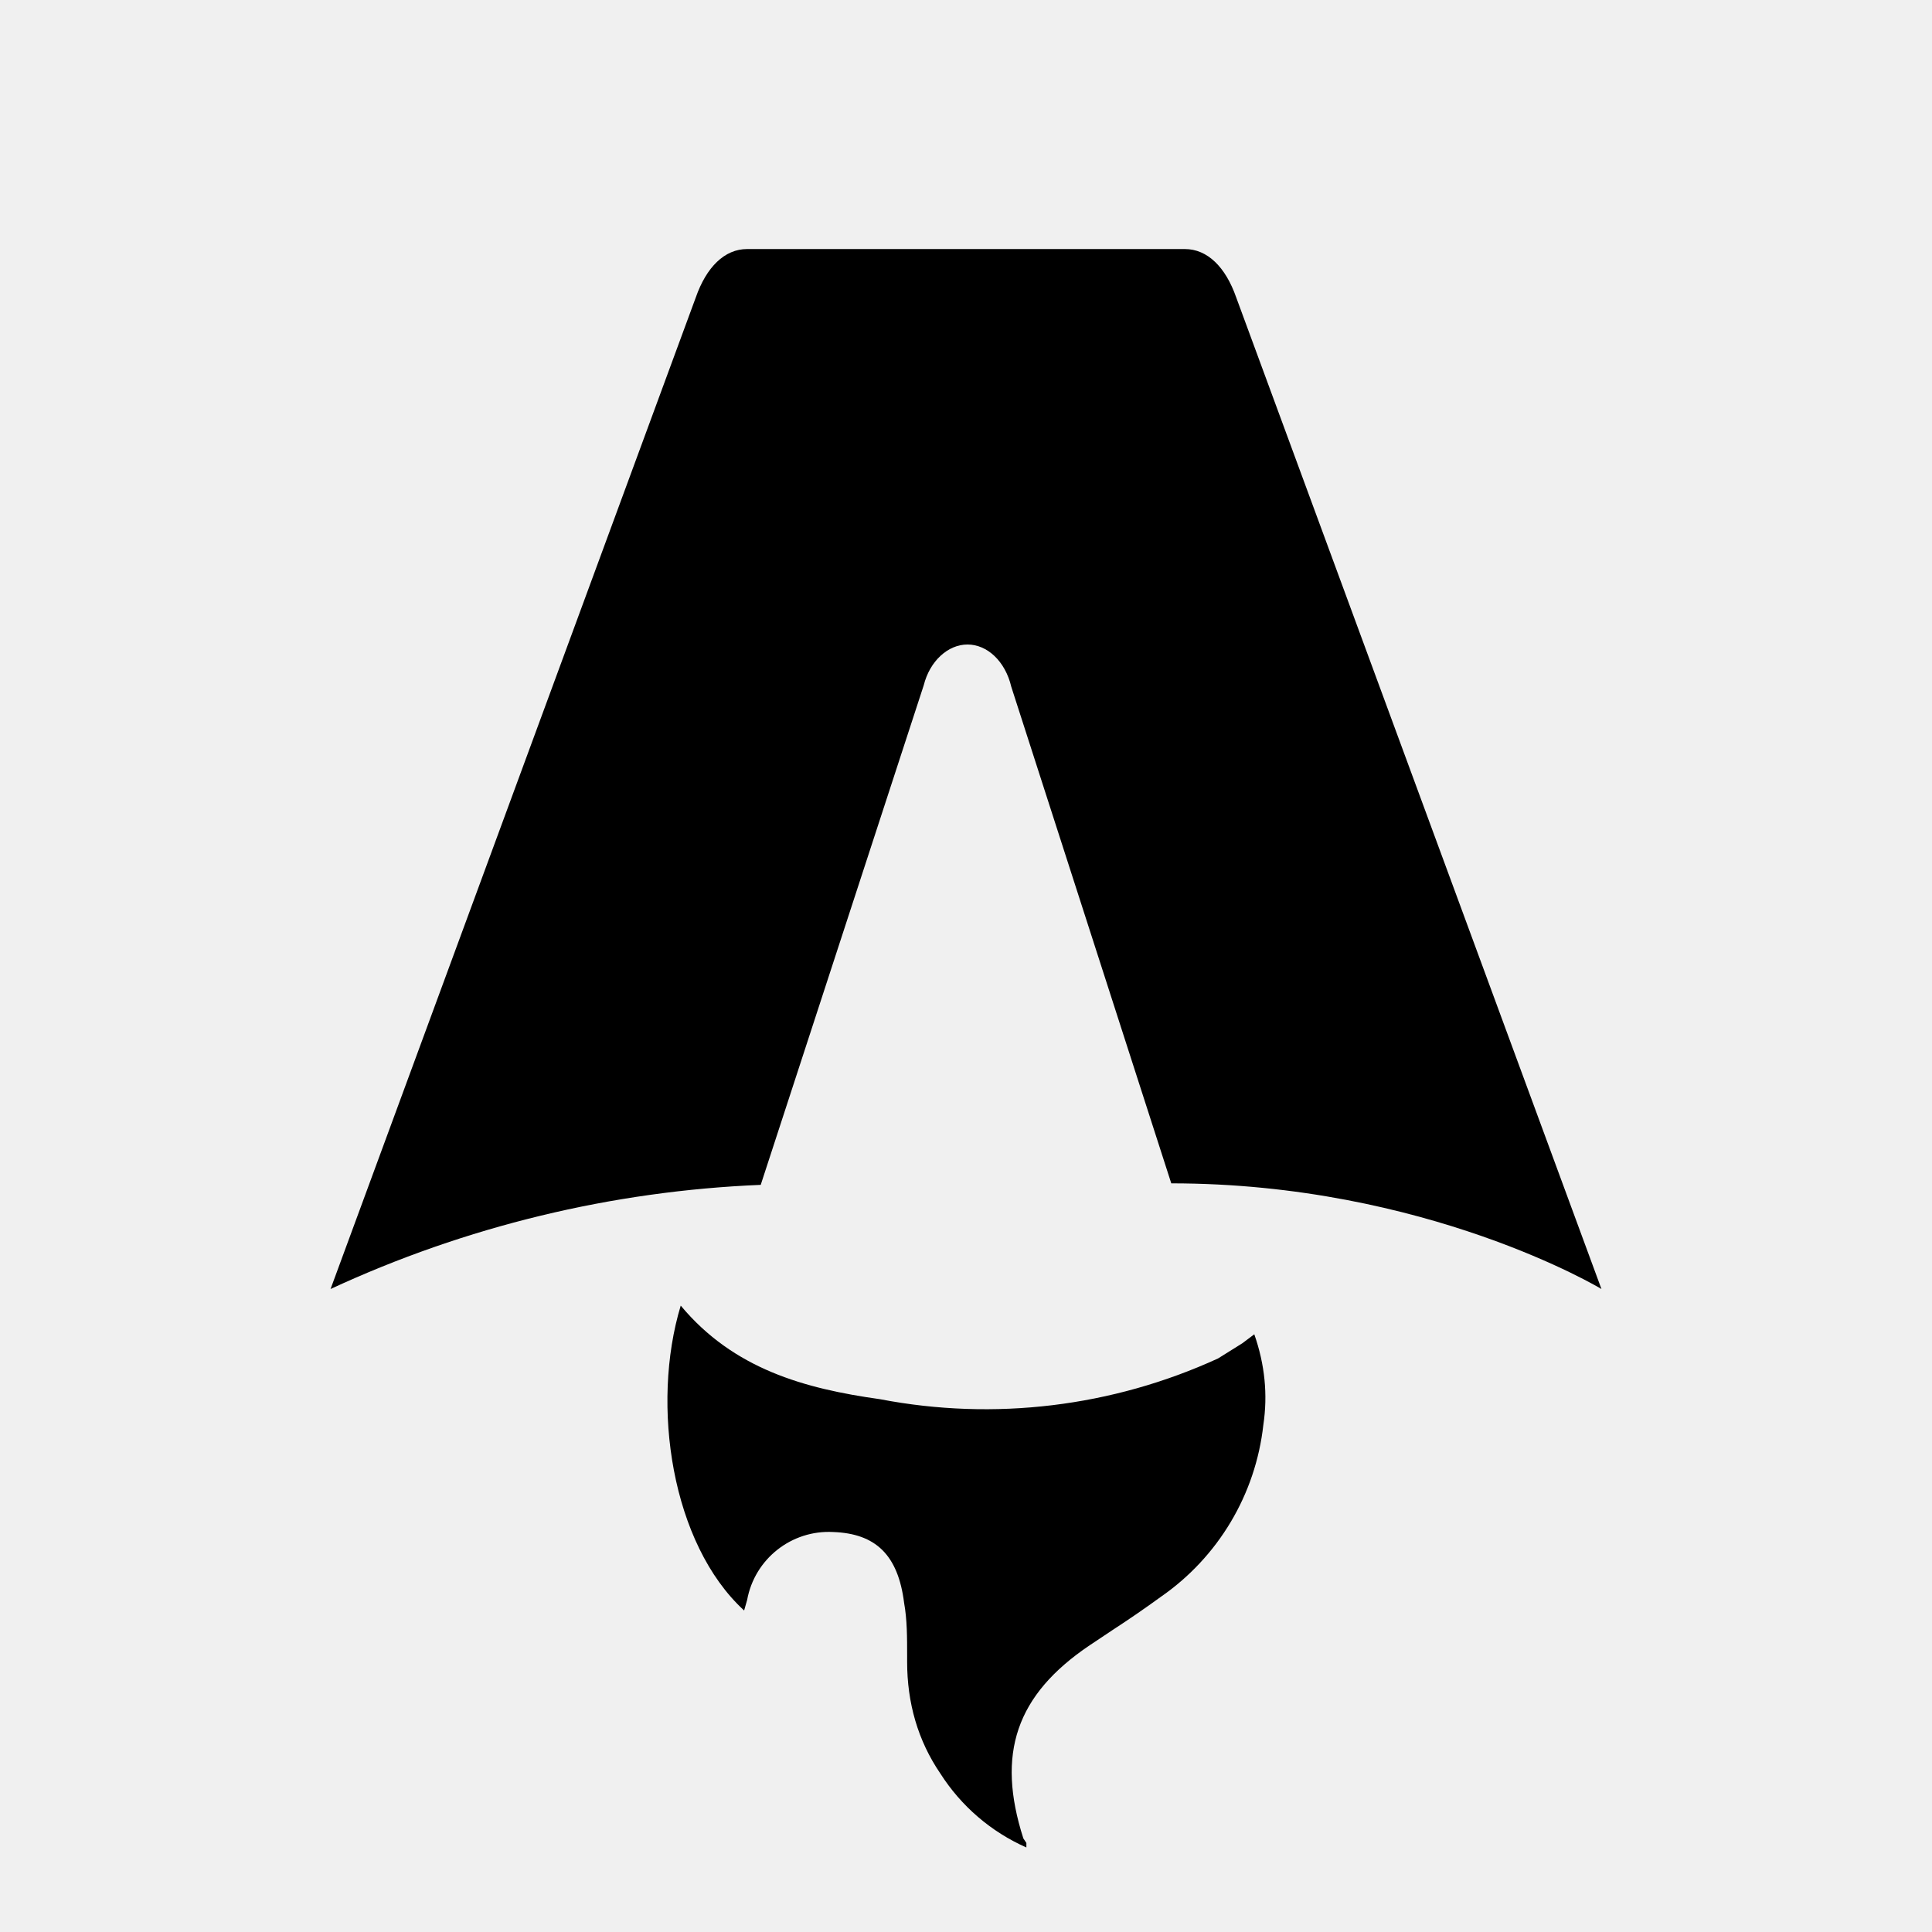
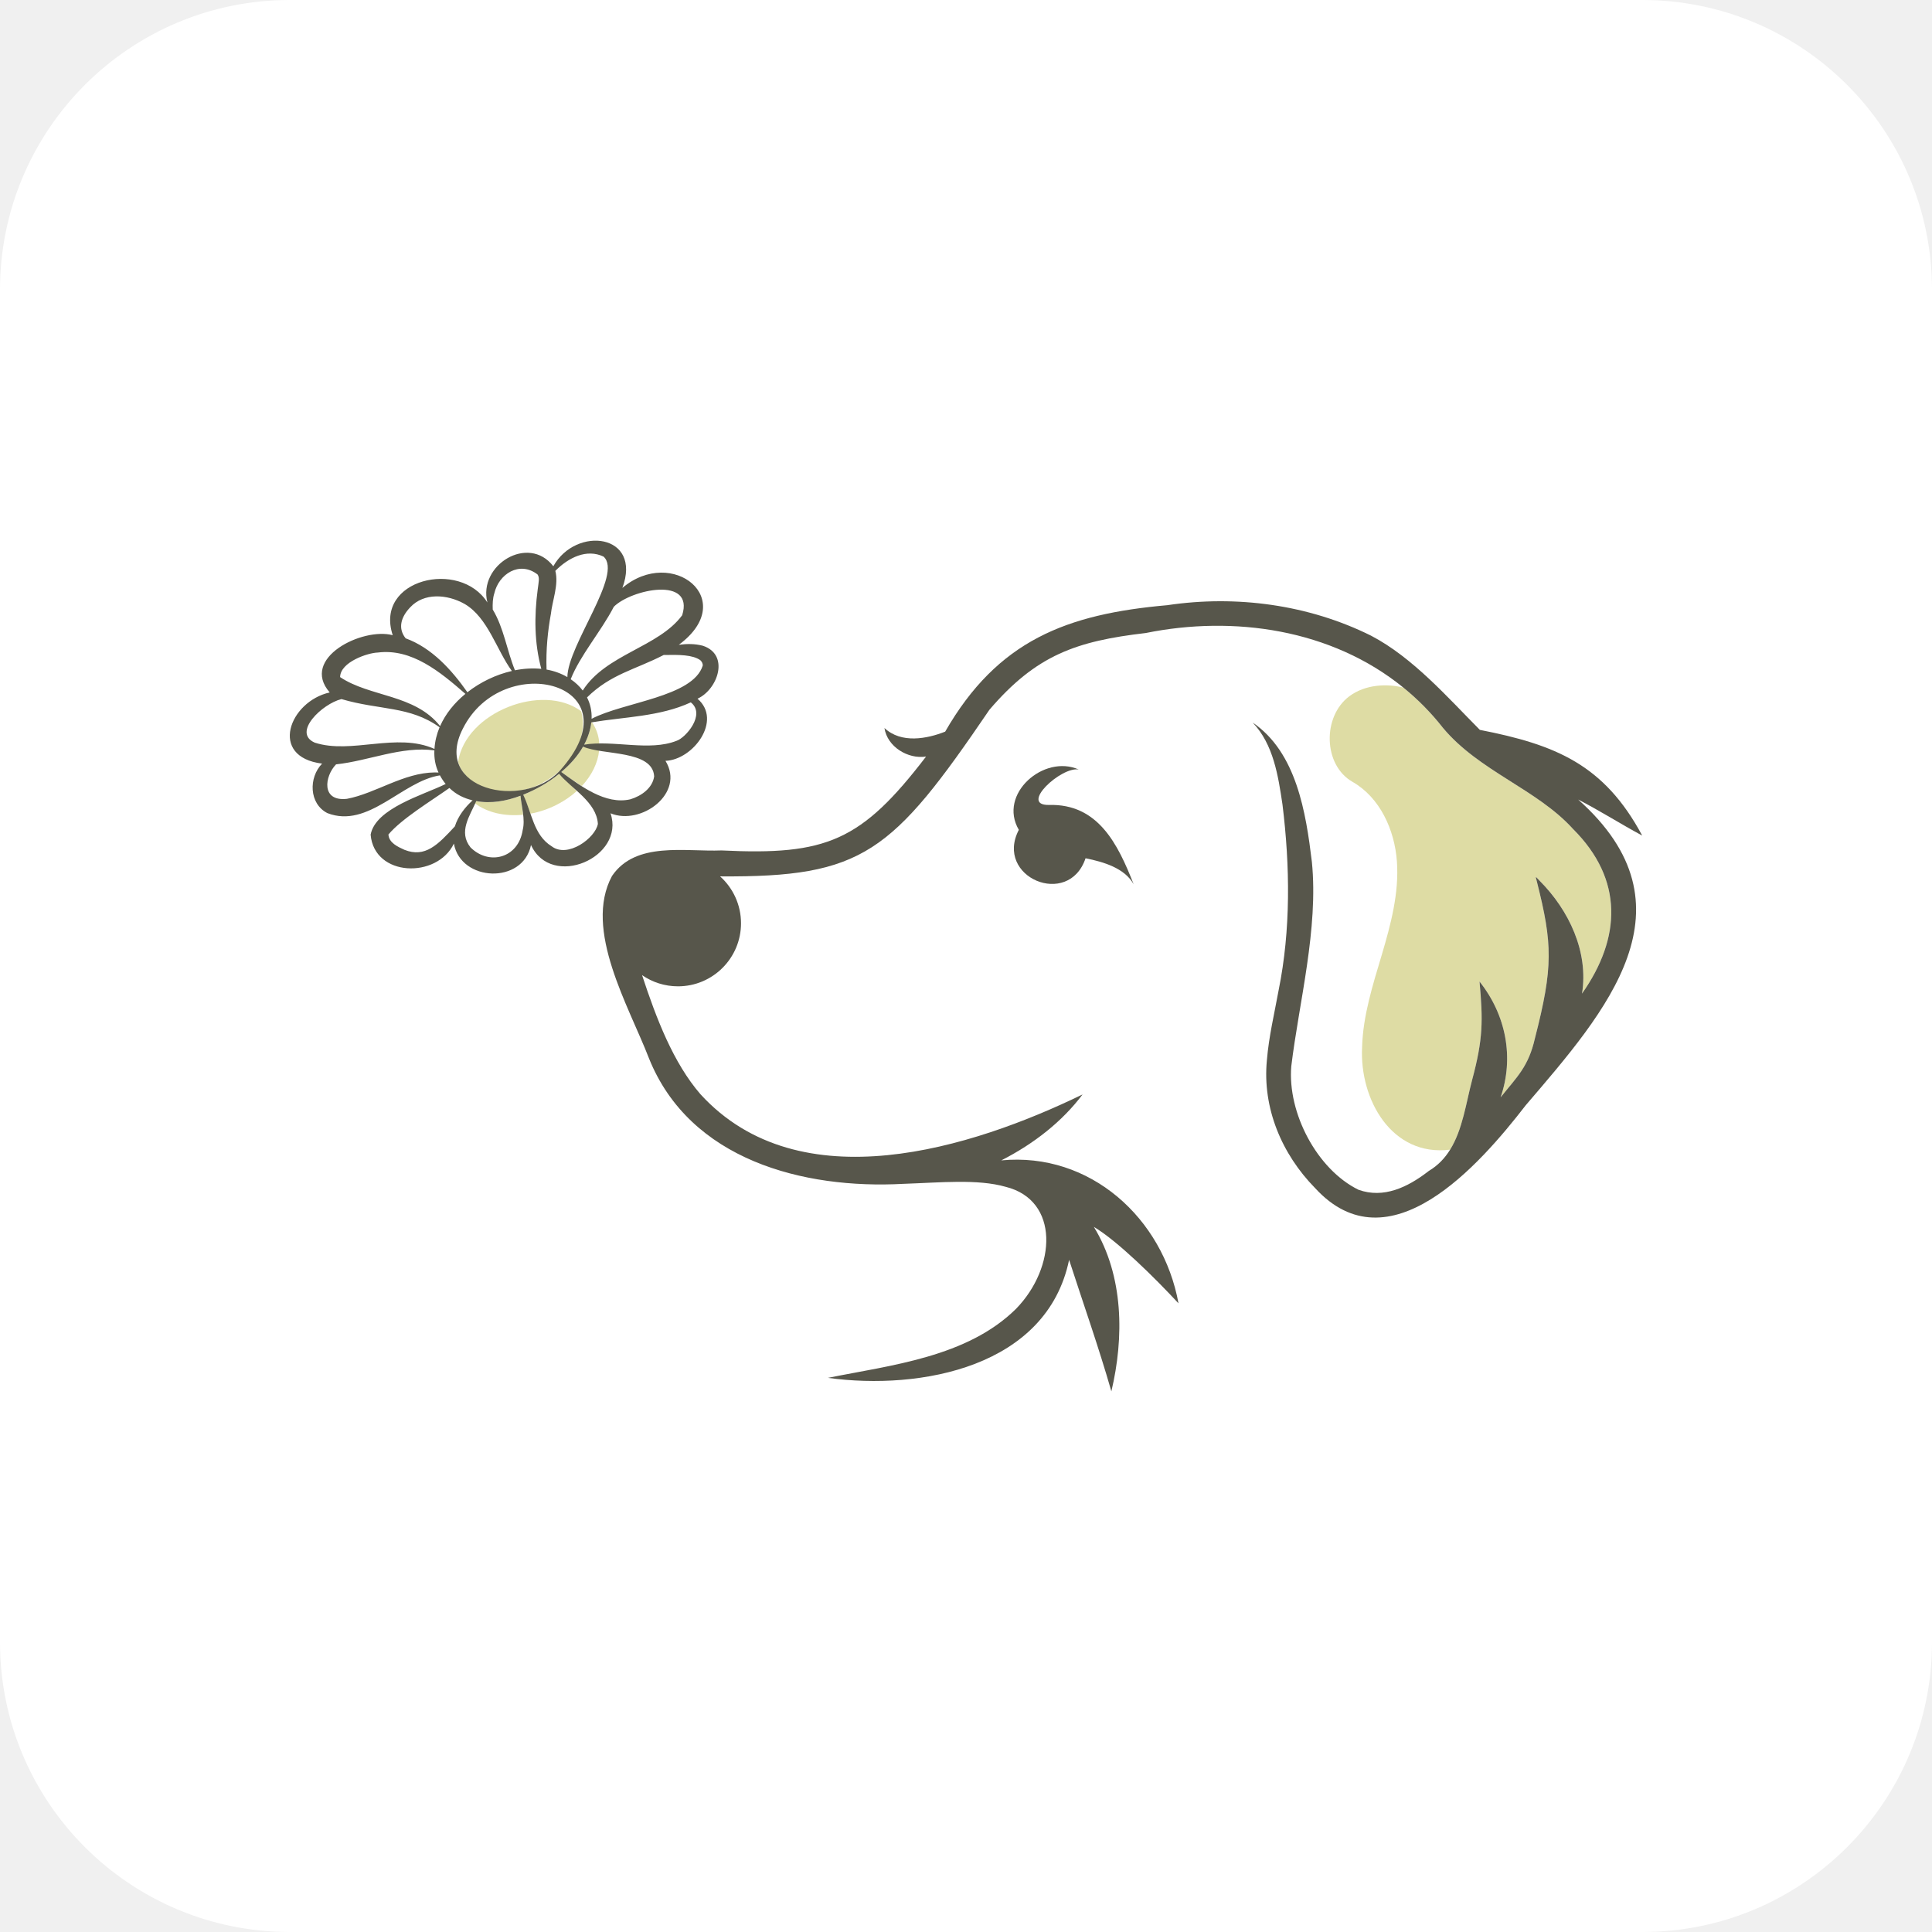
- <svg xmlns="http://www.w3.org/2000/svg" fill="none" viewBox="0 0 128 128">
-   <path d="M50.4 78.5a75.1 75.1 0 0 0-28.5 6.9l24.2-65.7c.7-2 1.9-3.2 3.4-3.2h29c1.5 0 2.7 1.2 3.4 3.2l24.2 65.7s-11.6-7-28.5-7L67 45.5c-.4-1.7-1.6-2.8-2.9-2.8-1.3 0-2.5 1.1-2.9 2.7L50.4 78.5Zm-1.1 28.2Zm-4.2-20.2c-2 6.6-.6 15.8 4.2 20.2a17.5 17.5 0 0 1 .2-.7 5.5 5.5 0 0 1 5.7-4.5c2.8.1 4.3 1.5 4.7 4.7.2 1.1.2 2.3.2 3.5v.4c0 2.7.7 5.2 2.2 7.4a13 13 0 0 0 5.7 4.9v-.3l-.2-.3c-1.8-5.6-.5-9.5 4.4-12.8l1.5-1a73 73 0 0 0 3.2-2.2 16 16 0 0 0 6.8-11.4c.3-2 .1-4-.6-6l-.8.6-1.6 1a37 37 0 0 1-22.4 2.7c-5-.7-9.7-2-13.2-6.2Z" />
-   <style>
-         path { fill: #000; }
-         @media (prefers-color-scheme: dark) {
-             path { fill: #FFF; }
-         }
+ <svg xmlns="http://www.w3.org/2000/svg" version="1.1" width="1000" height="1000">
+   <g clip-path="url(#SvgjsClipPath1107)">
+     <rect width="1000" height="1000" fill="#ffffff" />
+     <g transform="matrix(1.600402,0,0,1.600402,150,279.8406)">
+       <svg version="1.1" width="437.39" height="275.13">
+         <svg id="Warstwa_2" data-name="Warstwa 2" viewBox="0 0 437.39 275.13">
+           <defs>
+             <style>
+       .cls-1 {
+         fill: #dedca4;
+       }
+ 
+       .cls-2 {
+         fill: #57564b;
+       }
    </style>
+             <clipPath id="SvgjsClipPath1107">
+               <rect width="1000" height="1000" x="0" y="0" rx="150" ry="150" />
+             </clipPath>
+           </defs>
+           <g id="Layer_3" data-name="Layer 3">
+             <g id="OlaGlinka_logo_forWhiteBG">
+               <g id="_Group_" data-name="&amp;lt;Group&amp;gt;">
+                 <path class="cls-1" d="M417.93,146.49c2.16-13.54-4.25-26.98-13.66-36.44-1.59-1.66-1.42-1.73-.9.39,5.02,19.93,5.28,27.41-.68,50.53-2.08,9.19-5.82,12.47-11.09,19.07,4.4-12.76,1.81-26.61-6.82-37.45,1.14,12.59,1.17,18.54-2.38,31.77-1.99,7.51-3.07,16.07-7.13,22.6-18.84,2.38-29.33-16.18-28.47-33.12.28-10.23,3.46-20.13,6.38-29.94,2.91-9.81,5.61-19.93,4.88-30.14-.73-10.22-5.48-20.68-14.37-25.76-9.5-5.42-9.78-21.15-1.01-27.68,5.2-3.88,12.28-4.13,17.49-2.78,4.61,3.74,8.9,8.06,12.77,12.99,11.71,14.05,30.43,19.84,42.08,32.72,16.4,16.34,15.57,35.25,2.91,53.24Z" />
+                 <path class="cls-1" d="M93.36,66.03s-.04.11-.07.16c-1.35,3.13-3.42,5.93-5.99,8.25-.03.03-.06.06-.1.08-1.65,1.49-3.49,2.77-5.45,3.81-9.96,5.57-24.64,2.64-27.32-6.78,2.42-16.08,27.3-25.73,39.81-16.37.98,3.44.62,7.39-.88,10.85Z" />
+                 <path class="cls-1" d="M59.13,83.98s-.03.02-.04.03c-.05.05-.11.1-.16.16-.12-.1-.24-.21-.36-.33.19.05.38.1.56.14Z" />
+                 <path class="cls-1" d="M75.45,88.64c-5.97.61-11.63-.69-15.61-3.72.14-.23.3-.46.47-.69,4.82.88,9.71-.01,14.3-1.73.11.83.23,1.65.32,2.29.17,1.13.32,2.45.52,3.85Z" />
+                 <path class="cls-1" d="M92.8,81c-1.83,1.65-3.97,3.13-6.39,4.37-2.79,1.43-5.7,2.4-8.57,2.93-.77-1.97-1.51-4-2.35-6.13,2.29-.92,4.51-2.04,6.6-3.23,1.7-1.05,3.39-2.22,5-3.53.52.67,2.46,2.3,3.37,3.2.81.77,1.57,1.58,2.34,2.39Z" />
+                 <path class="cls-1" d="M100.04,67.81c-.37,3.98-2.33,8.05-5.59,11.55-2.27-1.44-4.51-2.92-6.65-4.54,2.78-2.34,5.27-5.08,7.05-8.21,1.72.43,3.45.83,5.19,1.2Z" />
+                 <path class="cls-1" d="M100.09,65.77c-1.63.06-3.26.13-4.89.2,1.07-2.02,1.85-4.2,2.23-6.54.03-.22.06-.43.08-.65.08,0,.15-.01.23-.02.15.21.29.42.42.64,1.2,1.98,1.83,4.14,1.93,6.37Z" />
+                 <path class="cls-2" d="M272.91,111.11c-2.94-5.21-9.63-7.19-15.55-8.39-5.47,16.29-29.55,6.14-21.58-9.19-6.82-11.6,8.11-24.53,19.37-19.51-5.65-1.04-19.31,11.6-9.66,11.46,15.95-.47,22.36,12.73,27.42,25.63Z" />
+                 <path class="cls-2" d="M399.75,182.57c-15.05,19.48-44.31,52.84-68.15,26.82-10.77-10.97-17.1-25.9-15.59-41.39.63-7.64,2.43-15.11,3.8-22.63,3.94-19.47,3.7-40.1,1.24-60.03-1.38-9.26-2.92-19.47-9.64-26.51,14.2,9.68,17.22,29.13,19.15,45.07,2.16,21.66-4.16,45.41-6.66,66.07-1.29,15.16,8.38,33.42,21.74,39.97,8.15,2.92,15.88-.87,22.25-5.72.01-.01.05-.04.1-.08.09-.07.23-.17.35-.27,3.02-1.8,5.24-4.17,6.93-6.91,4.06-6.53,5.14-15.09,7.13-22.6,3.55-13.23,3.52-19.18,2.38-31.77,8.63,10.84,11.22,24.69,6.82,37.45,5.27-6.6,9.01-9.88,11.09-19.07,5.96-23.12,5.7-30.6.68-50.53-.52-2.12-.69-2.05.9-.39,9.41,9.46,15.82,22.9,13.66,36.44,12.66-17.99,13.49-36.9-2.91-53.24-11.65-12.88-30.37-18.67-42.08-32.72-3.87-4.93-8.16-9.25-12.77-12.99-23.32-18.98-54.99-23.41-83.32-17.67-22.51,2.63-35.41,7.11-50.57,24.81-31.57,46.4-40.85,54.22-87.11,53.9,4.15,3.74,6.76,9.15,6.76,15.17,0,11.26-9.13,20.39-20.39,20.39-4.31,0-8.31-1.34-11.61-3.62,4.6,14.02,10.11,28.38,18.88,38.51,32.14,35.16,87.91,17.39,123.58.08-6.5,8.68-15.71,15.95-26.28,21.32,28.74-2.74,52.29,18.66,57.31,46.24-7.73-8.34-19.77-20.22-27.37-24.73,9.69,15.84,9.79,35.84,5.66,53.19-4.11-14.33-9.08-28.37-13.67-42.53-7.18,34.64-47.89,42.29-78.01,38.17,20.38-4.12,45.03-6.67,60.87-22.35,13.02-13.38,14.1-35.09-3.38-39.44-9.11-2.59-21.06-1.37-33.11-.96-32.35,1.77-69.02-7.73-82.23-40.55-6.5-16.88-21.31-41.64-11.98-59.01,7.66-11.3,23.68-7.79,35.43-8.27,33.95,1.66,45.19-3,66.15-30.36-5.88.9-12.55-3.17-13.46-9.24,5.43,5.13,13.8,3.49,19.64,1.18,17-29.56,39.33-38.03,71.86-40.9,22.26-3.32,45.65-.2,65.87,9.86,13.53,7.06,24.84,20.05,35.2,30.47,24.42,4.78,40.15,11.15,52.5,34.18-6.98-3.75-13.67-8.03-20.71-11.65,38.93,34.68,9.15,68.4-16.93,98.84Z" />
+                 <path class="cls-2" d="M133.55,33.98c-2.54-.66-5.14-.65-7.73-.3,19.73-14.62-2.14-32.05-18.26-18.39,6.5-17.5-14.99-20.17-22.33-7.01-8.06-10.45-24.41-.38-21.32,11.73-8.87-14.09-36.63-7.6-30.62,10.57-9.78-2.63-30.06,7.41-20.38,18.51-13.07,2.91-19.85,20.85-2.46,23.02-4.39,4.48-4.27,12.97,1.71,16.01,13.24,5.13,24.14-10.33,36.39-12.21.53.99,1.15,1.92,1.86,2.79-7.18,3.55-22.65,7.8-24.27,16.38,1.17,13.73,21.48,14.29,26.93,2.9,2.22,12.37,22.32,13.27,24.94.45,6.59,14.39,30.54,4.04,25.72-10.25,9.87,4.07,24.22-6.48,17.77-16.97,8.96-.31,18.49-13.11,10.36-20.09,6.64-3.04,10.46-14.31,1.69-17.14ZM104.71,21.54s.05-.1.07-.15c5.66-5.67,26.13-9.98,22.12,2.74-7.63,10.35-24.68,12.57-32.16,24.34-1.07-1.41-2.39-2.64-3.89-3.65,2.99-7.62,9.77-15.42,13.86-23.28ZM87.3,74.44c-12.01,12.87-41.33,5.96-31.36-13.58,13-26.07,56.66-14.56,31.36,13.58ZM84.42,23.87c.48-4.59,2.61-9.58,1.46-14.1,4.27-4.32,10.13-7.21,15.6-4.61t0,.01c6.37,5.7-11.59,28.57-11.71,38.96-2.03-1.19-4.33-2.02-6.73-2.44-.24-6.45.43-12.65,1.37-17.82ZM66.14,17.06c1.44-6.26,8.13-10.63,13.99-6.12.74,1.09.34,2.43.04,4.89-1.13,8.53-1.1,17.28,1.17,25.63-2.8-.26-5.62-.12-8.52.47-2.63-6.45-3.58-13.68-7.19-19.66-.06-1.84-.01-3.6.51-5.21ZM39.01,21.49c4.33-4.62,11.77-4.29,17.6-.98,7.48,4.44,10.21,14.76,15.21,21.64-5.09,1.16-10.15,3.57-14.38,6.88-5.08-7.23-11.51-14.36-19.97-17.44-2.52-3.14-1.66-6.79,1.54-10.1ZM46.91,74.96c-10.14.08-19.19,6.81-28.44,8.54-8.42.94-7.22-7.33-3.51-11.15,10.62-1.13,21.11-5.95,31.8-4.52-.12,2.45.29,4.92,1.34,7.16-.4-.03-.8-.04-1.19-.03ZM46.79,67.36c-12.23-5.47-26.84,1.82-38.71-2.03-7.4-3.24,2.43-12.58,8.63-14.09,12.35,3.65,22.1,2.18,31.73,9.12-.92,2.21-1.51,4.56-1.65,7ZM48.61,59.98c-8.19-10.36-22.7-9.37-32.34-15.85.06-4.89,8.99-7.86,12.17-7.94,10.99-1.4,20.19,6.24,28.35,13.36-3.53,2.9-6.42,6.44-8.18,10.43ZM53.39,92.4c-5.5,5.95-9.6,10.25-16.31,7.59-2.16-.98-5.02-2.26-5.18-4.96,4.32-5.12,13.74-10.8,19.72-15.04,2.09,2.06,4.71,3.35,7.51,3.99-2.5,2.28-4.73,5.15-5.74,8.42ZM75.33,93.56c-1.41,9.23-10.97,11.55-16.88,5.65-4.02-5.03-.24-10.15,1.86-14.98,4.82.88,9.71-.01,14.3-1.73.33,3.47,1.58,7.66.72,11.06ZM99.64,91.6c-.81,4.58-9.78,11.23-14.98,7.23-5.81-3.6-6.38-10.86-9.17-16.66,4.24-1.72,8.06-3.86,11.6-6.76,4.1,4.88,12.12,9.14,12.55,16.19ZM117.84,76.23c-.51,3.74-4.07,6.33-7.69,7.42-8.08,1.88-16.17-4.38-22.35-8.83,2.78-2.34,5.27-5.08,7.05-8.21,6.25,2.84,22.5,1.03,22.99,9.62ZM125.07,64.74c-8.84,3.47-20.13-.31-29.87,1.23,1.16-2.2,2.02-4.64,2.31-7.19,10.73-1.81,22.17-1.84,32.18-6.48,4.98,3.92-1.78,11.57-4.62,12.44ZM133.54,40.45c-3.23,10.14-25.5,11.71-35.93,17.17.1-2.54-.44-4.87-1.48-6.92,7.7-7.58,15.54-8.95,24.79-13.72,5.06-.1,9.31-.09,11.84,1.67.48.46.87,1.1.78,1.8Z" />
+               </g>
+             </g>
+           </g>
+         </svg>
+       </svg>
+     </g>
+   </g>
</svg>
